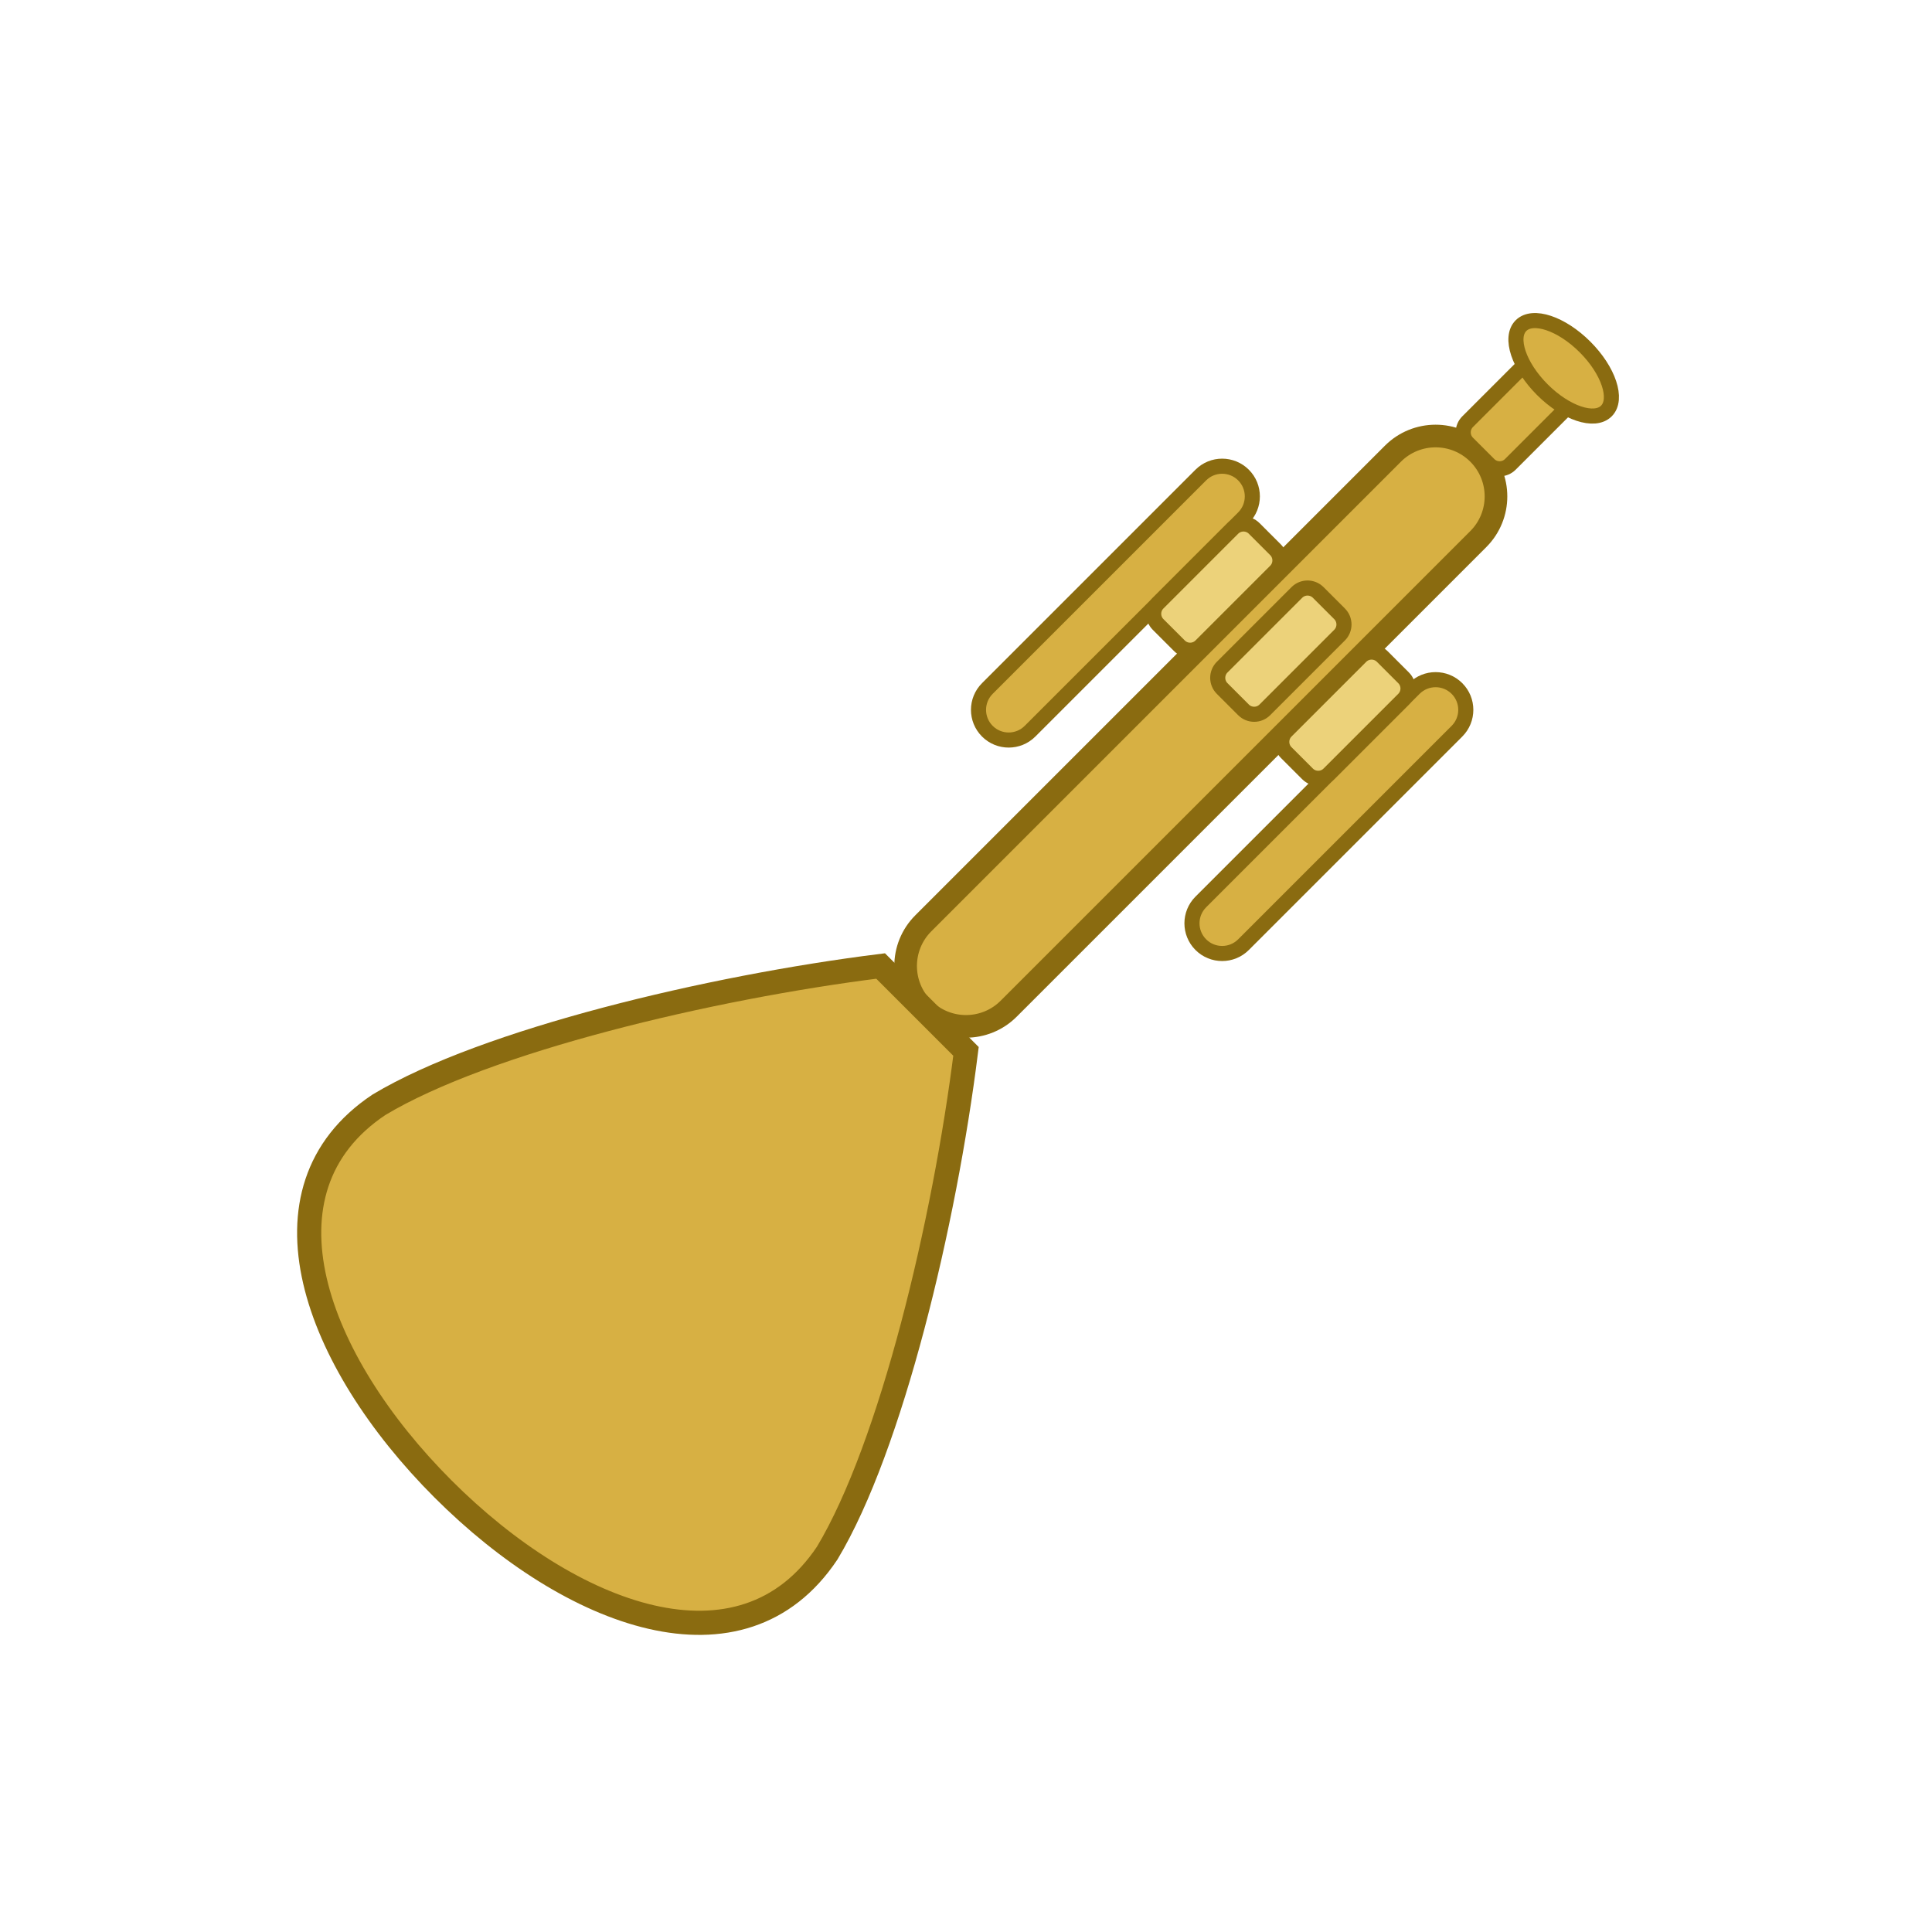
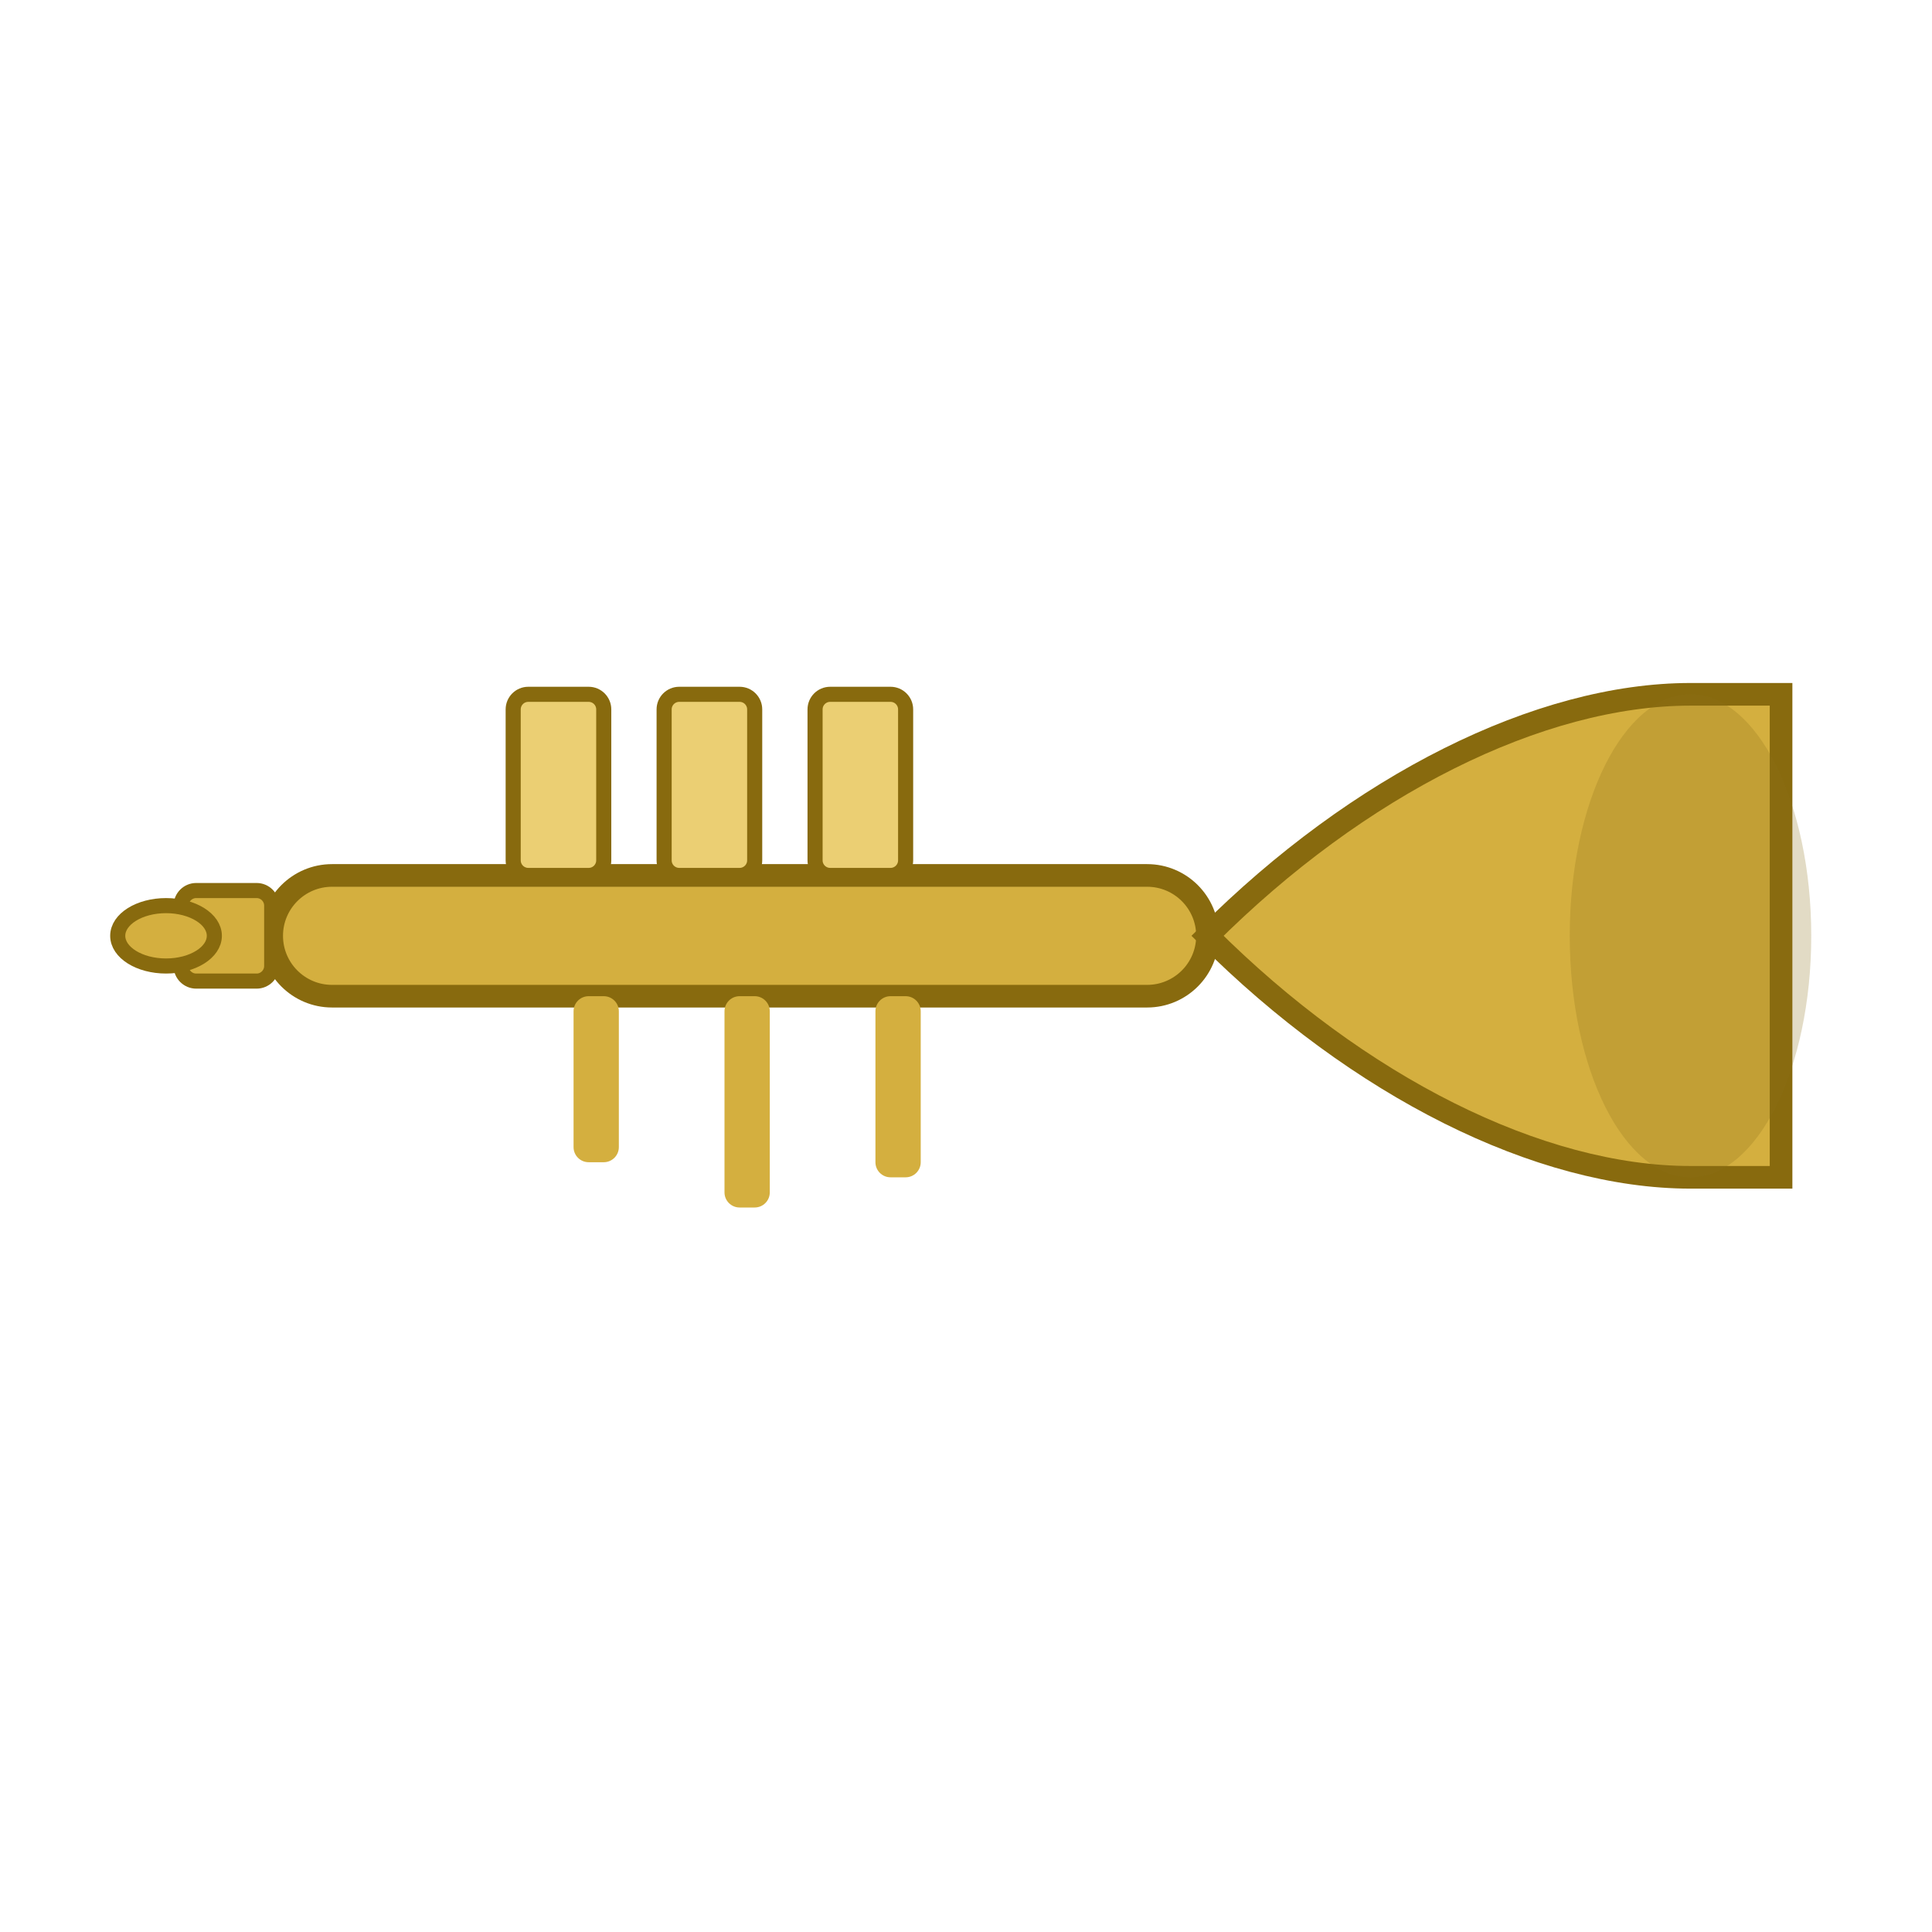
<svg xmlns="http://www.w3.org/2000/svg" viewBox="0 0 128 128" width="128" height="128">
-   <g transform="rotate(45,64,64)">
-     <rect x="60" y="16" width="8" height="52" rx="4" fill="#D7B043" stroke="#8A6B10" stroke-width="1.5" />
-     <rect x="52" y="28" width="4" height="24" rx="2" fill="#D7B043" stroke="#8A6B10" />
-     <rect x="72" y="28" width="4" height="24" rx="2" fill="#D7B043" stroke="#8A6B10" />
-     <rect x="56" y="30" width="4" height="9" rx="1" fill="#ECD27A" stroke="#8A6B10" />
-     <rect x="62" y="30" width="4" height="9" rx="1" fill="#ECD27A" stroke="#8A6B10" />
-     <rect x="68" y="30" width="4" height="9" rx="1" fill="#ECD27A" stroke="#8A6B10" />
-     <rect x="62" y="9" width="4" height="7" rx="1" fill="#D7B043" stroke="#8A6B10" />
-     <ellipse cx="64" cy="8" rx="4" ry="2" fill="#D7B043" stroke="#8A6B10" />
-     <path d="M60 68 C53 77,45 90,43 98 C41 108,52 113,64 113 C76 113,87 108,85 98 C83 90,75 77,68 68 Z" fill="#D7B043" stroke="#8A6B10" stroke-width="1.6" />
-   </g>
+   <rect x="18" y="58" width="62" height="8" rx="4" fill="#d4af3f" stroke="#886a0e" stroke-width="1.5" />
+   <rect x="12" y="59" width="6" height="6" rx="1" fill="#d4af3f" stroke="#886a0e" />
+   <ellipse cx="11" cy="62" rx="3.2" ry="2" fill="#d4af3f" stroke="#886a0e" />
+   <rect x="34" y="46" width="6" height="12" rx="1" fill="#ebcf73" stroke="#886a0e" />
+   <rect x="44" y="46" width="6" height="12" rx="1" fill="#ebcf73" stroke="#886a0e" />
+   <rect x="54" y="46" width="6" height="12" rx="1" fill="#ebcf73" stroke="#886a0e" />
+   <rect x="38" y="66" width="3" height="11" rx="1" fill="#d4af3f" />
+   <rect x="48" y="66" width="3" height="14" rx="1" fill="#d4af3f" />
+   <rect x="58" y="66" width="3" height="12" rx="1" fill="#d4af3f" />
+   <path d="M80 62 C90 52,102 46,112 46 L118 46 L118 78 L112 78 C102 78,90 72,80 62 Z" fill="#d4af3f" stroke="#886a0e" stroke-width="1.5" />
+   <ellipse cx="112" cy="62" rx="8" ry="16" fill="#8b6f19" opacity="0.25" />
</svg>
